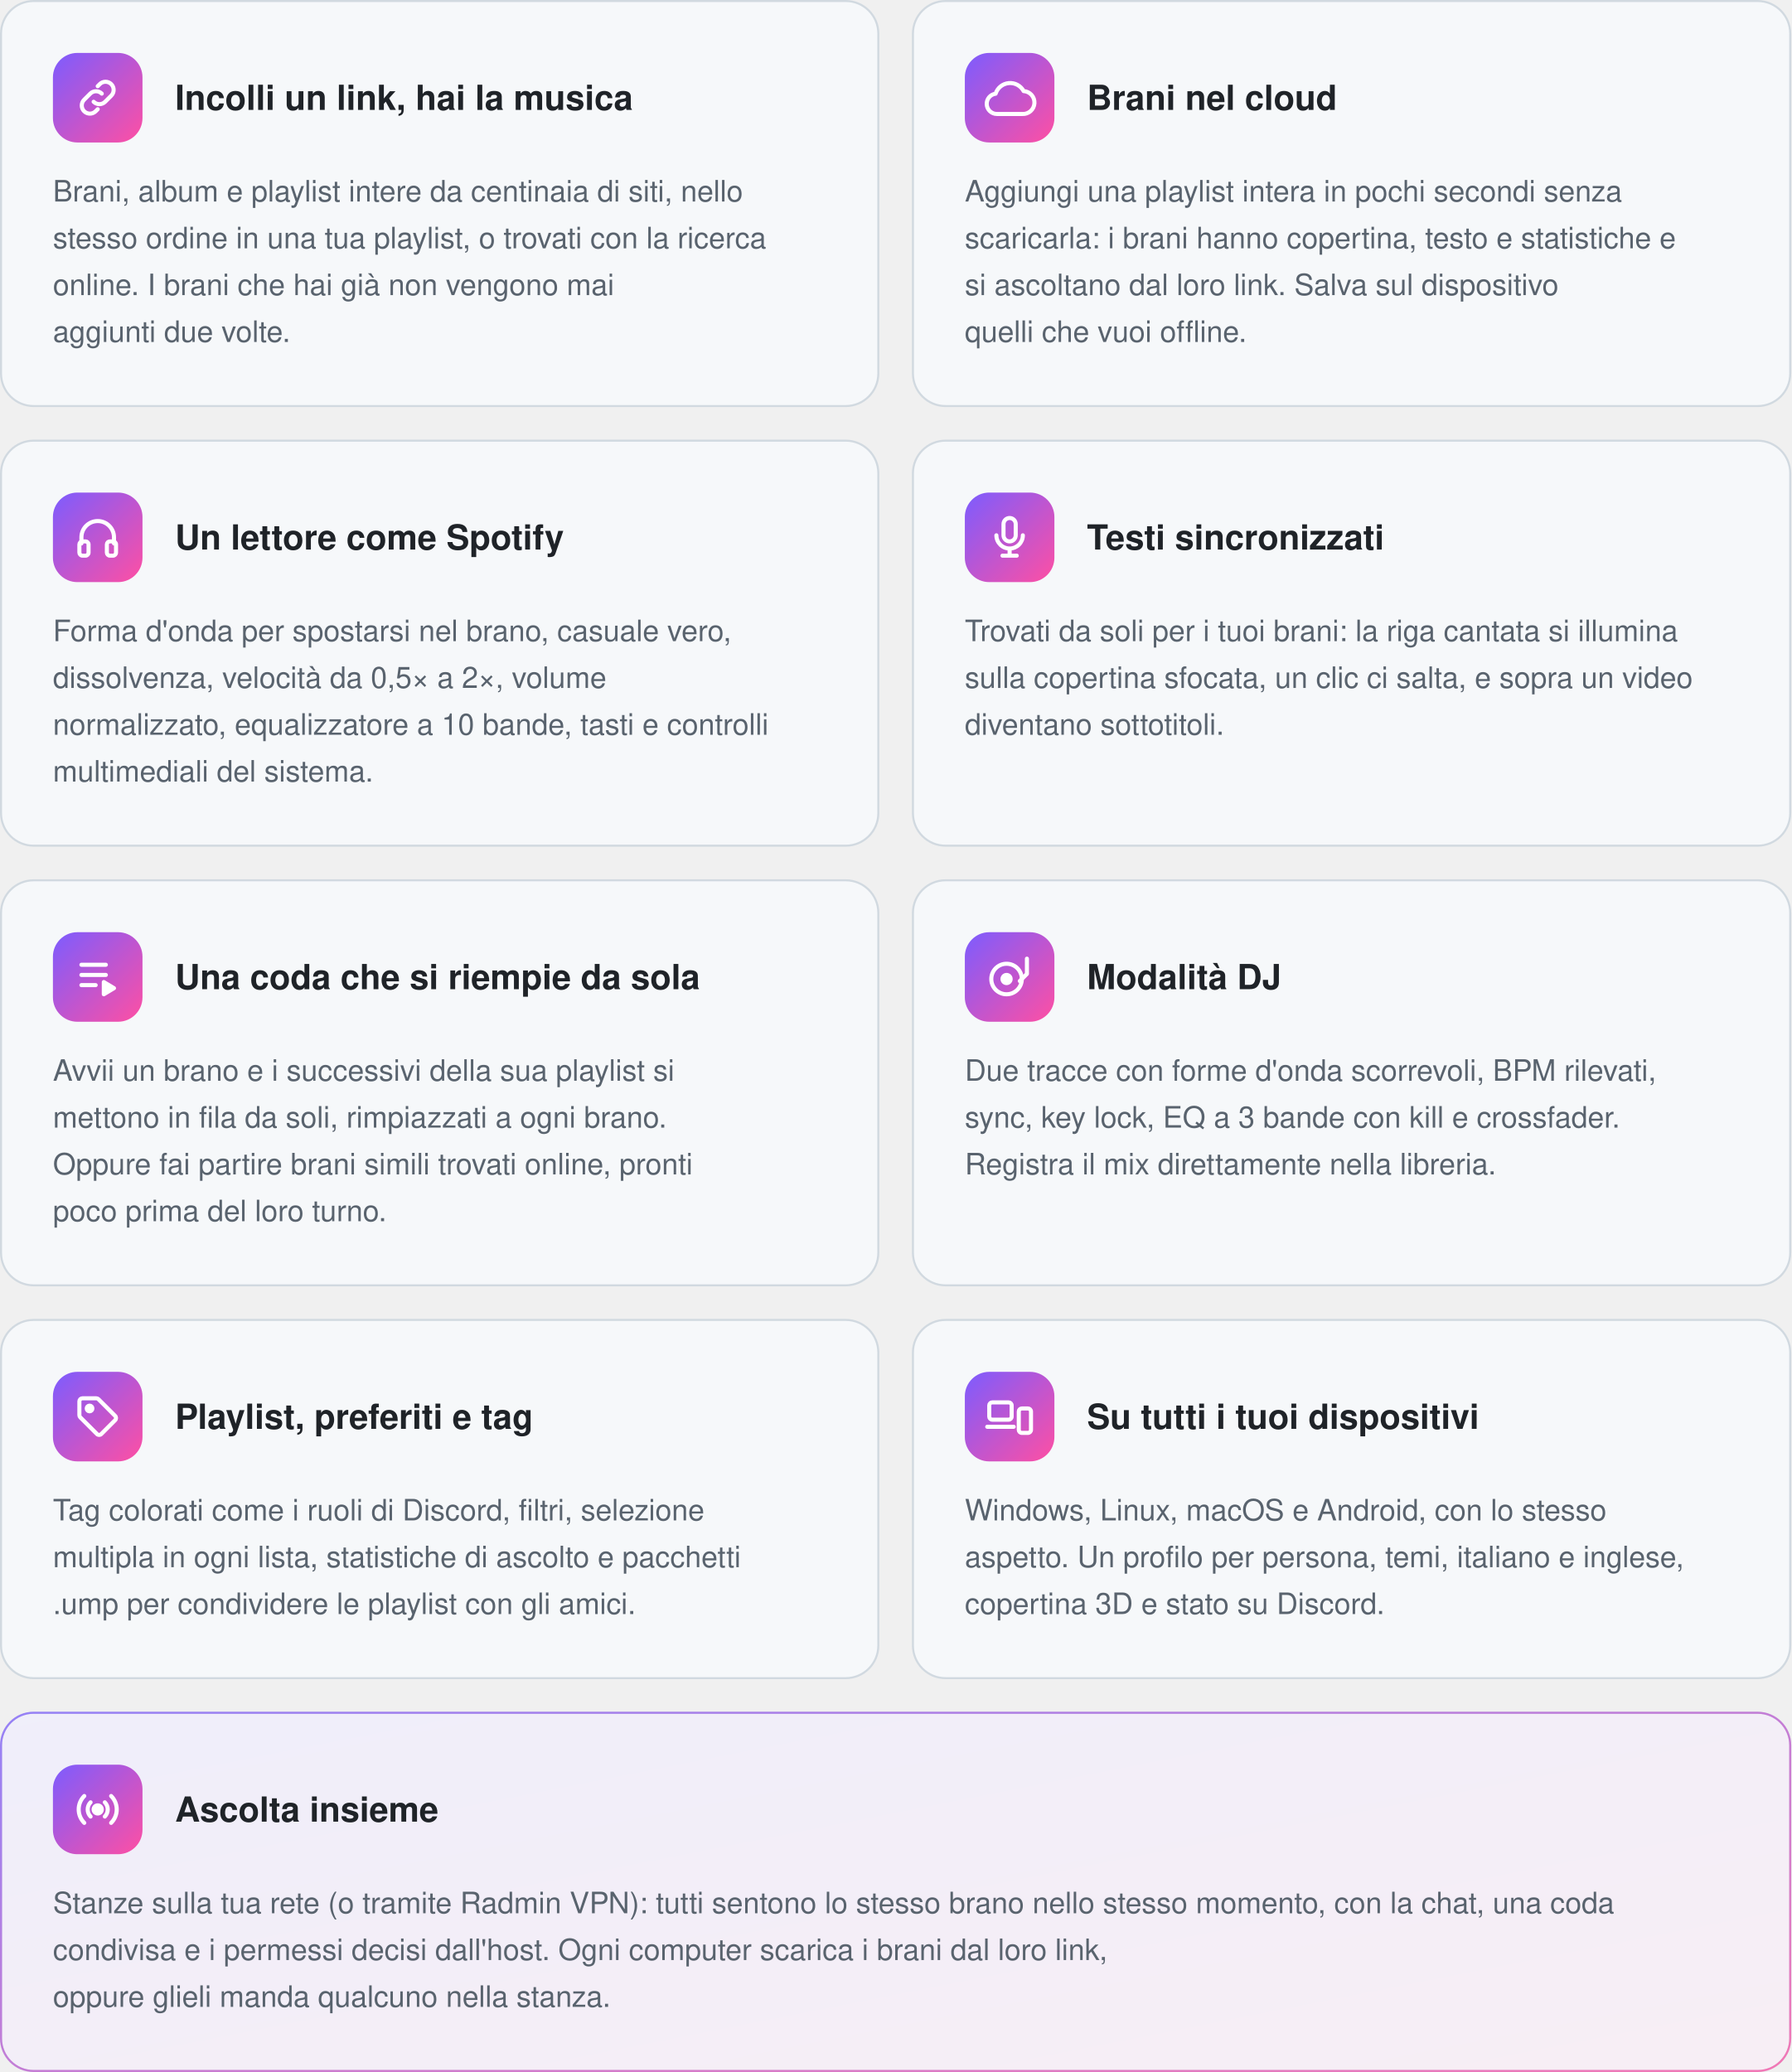
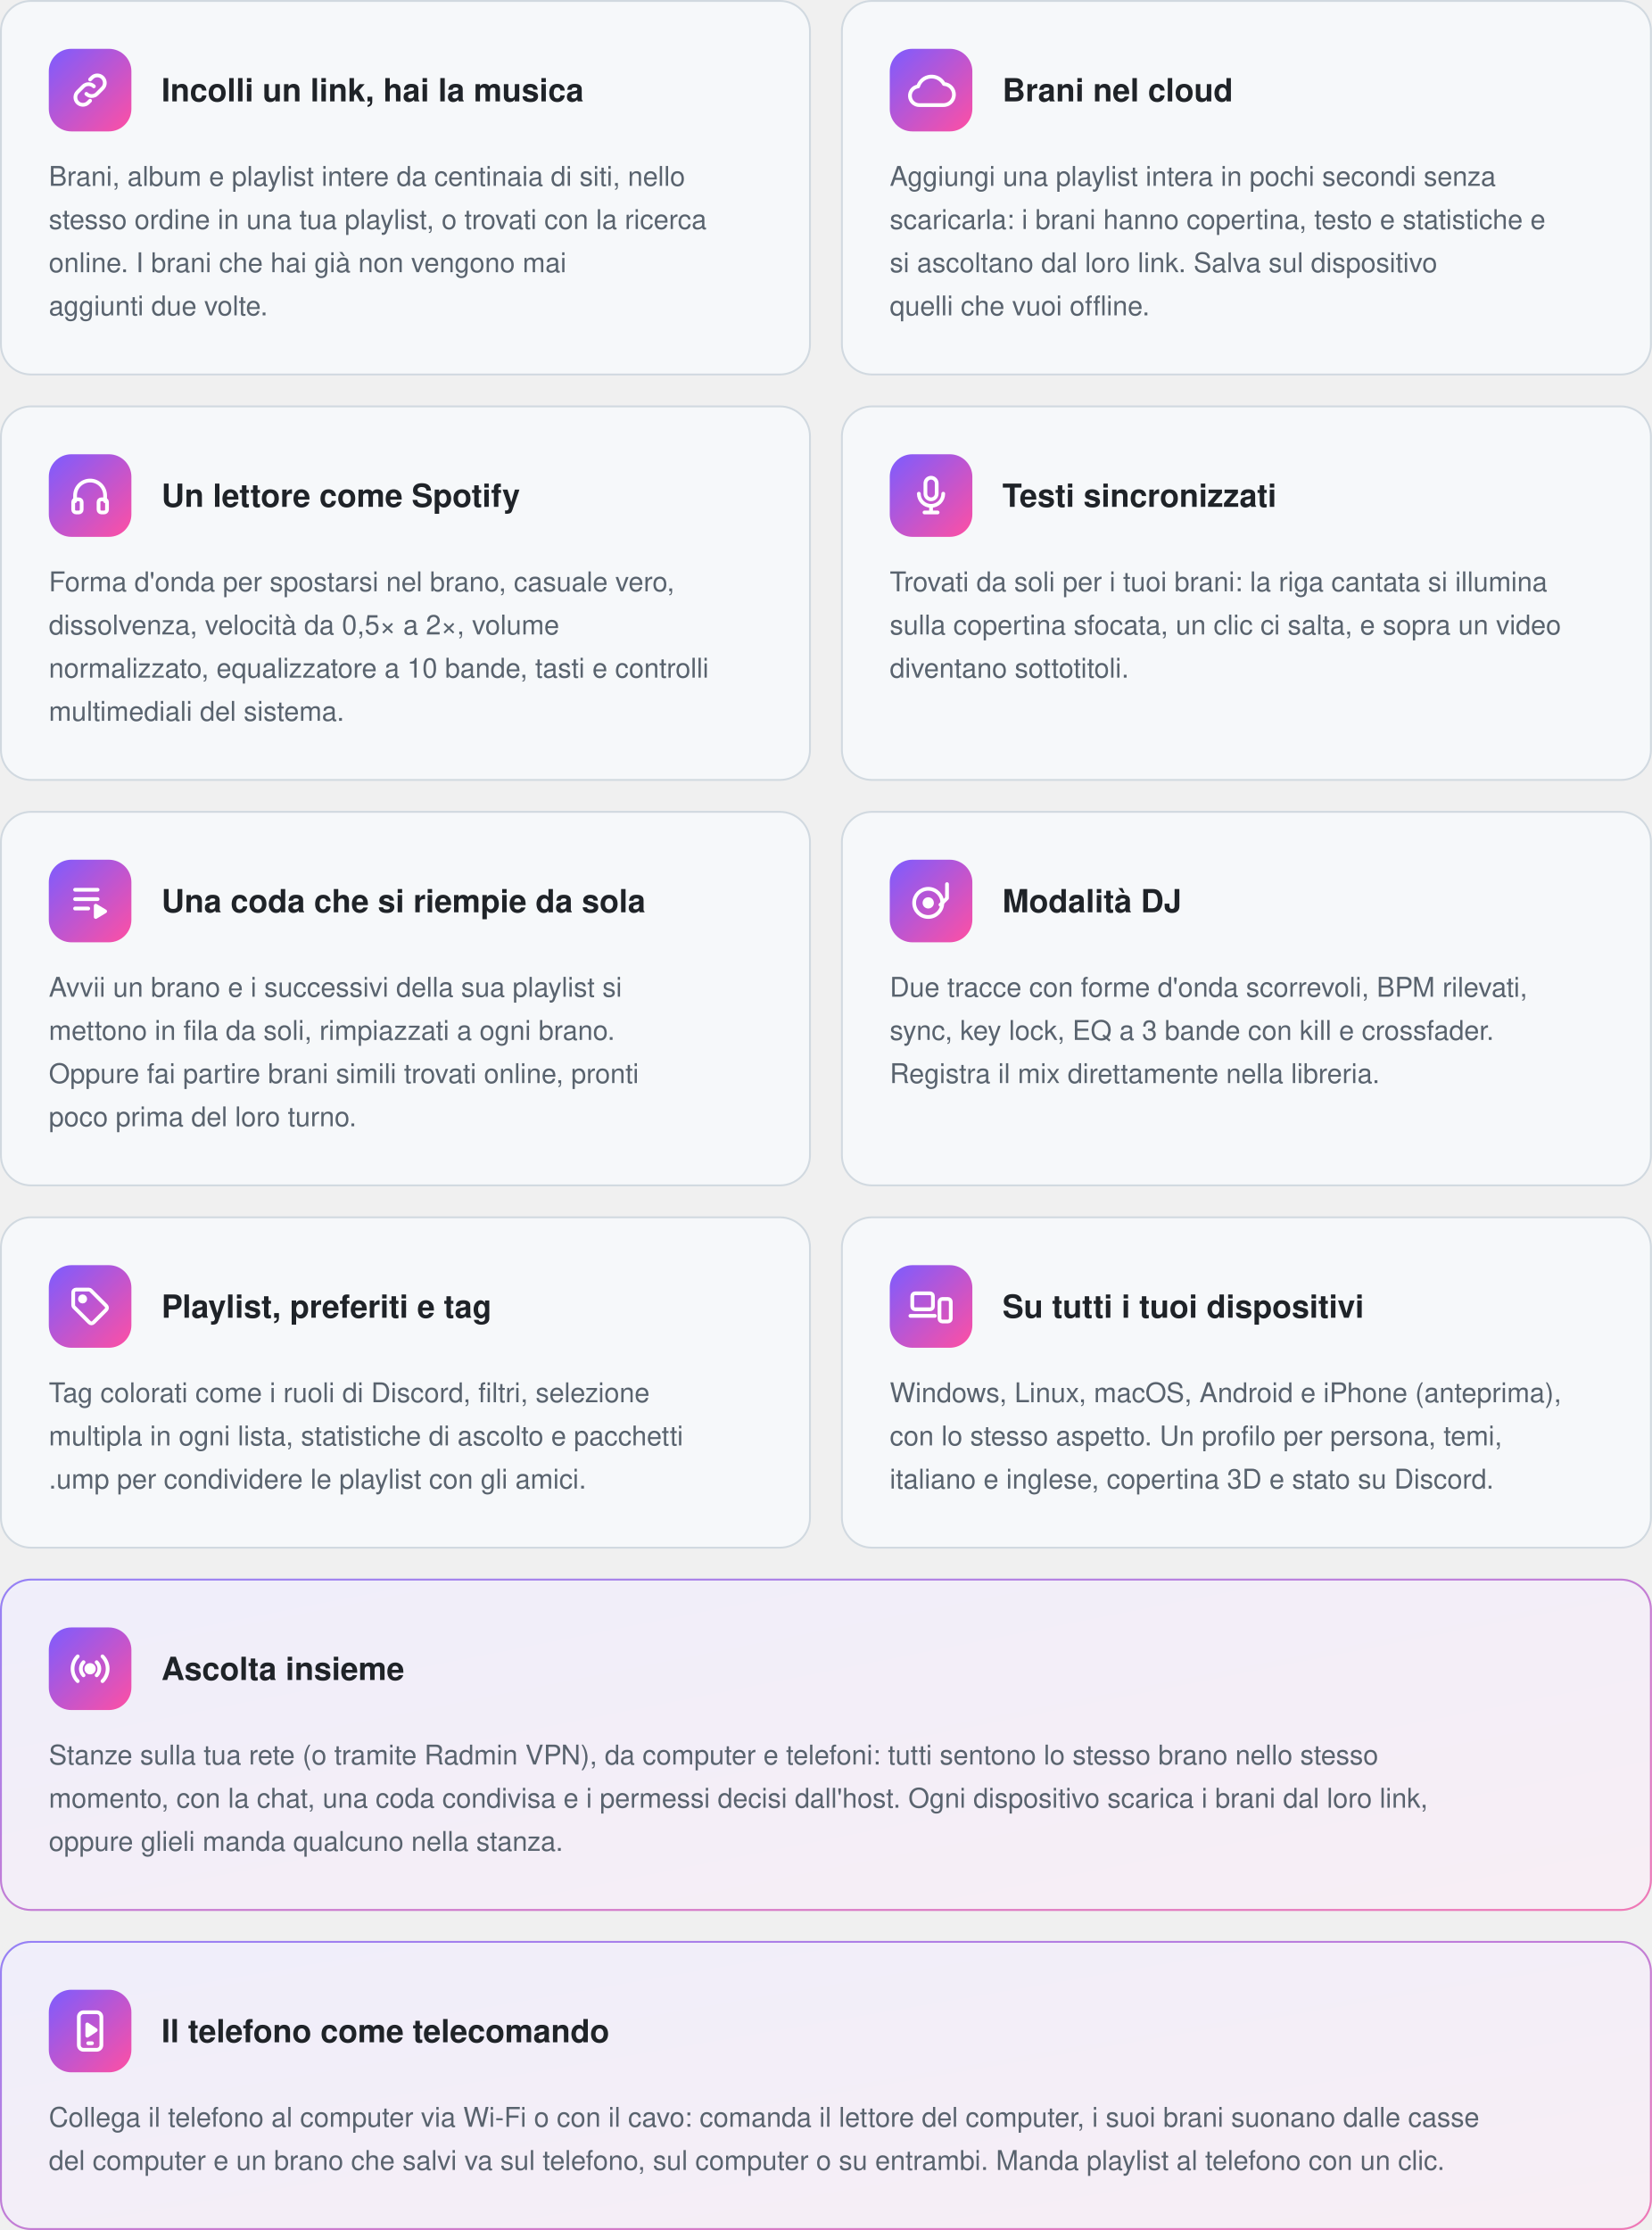
- <svg xmlns="http://www.w3.org/2000/svg" width="880" height="1018" viewBox="0 0 880 1018" role="img" aria-label="Incolli un link, hai la musica · Brani nel cloud · Un lettore come Spotify · Testi sincronizzati · Una coda che si riempie da sola · Modalità DJ · Playlist, preferiti e tag · Su tutti i tuoi dispositivi · Ascolta insieme">
+ <svg xmlns="http://www.w3.org/2000/svg" width="880" height="1188" viewBox="0 0 880 1188" role="img" aria-label="Incolli un link, hai la musica · Brani nel cloud · Un lettore come Spotify · Testi sincronizzati · Una coda che si riempie da sola · Modalità DJ · Playlist, preferiti e tag · Su tutti i tuoi dispositivi · Ascolta insieme · Il telefono come telecomando">
  <defs>
    <linearGradient id="accent" x1="0" y1="0" x2="1" y2="1">
      <stop offset="0" stop-color="#7C5CFF" />
      <stop offset="1" stop-color="#FF4FA3" />
    </linearGradient>
  </defs>
  <style>
    .title { font: 600 17px 'Segoe UI', -apple-system, BlinkMacSystemFont, 'Helvetica Neue', Helvetica, Arial, sans-serif; fill: #1f2328; }
    .body { font: 400 14.5px 'Segoe UI', -apple-system, BlinkMacSystemFont, 'Helvetica Neue', Helvetica, Arial, sans-serif; fill: #59636e; }
  </style>
  <g transform="translate(0 0)">
    <rect x="0.5" y="0.5" width="431" height="199" rx="16" fill="#f6f8fa" stroke="#d1d9e0" />
    <rect x="26" y="26" width="44" height="44" rx="12" fill="url(#accent)" />
    <g transform="translate(36 36)" fill="none" stroke="#fff" stroke-width="2" stroke-linecap="round" stroke-linejoin="round">
      <path d="M10 14a4 4 0 0 0 5.66 0l3-3a4 4 0 0 0-5.66-5.66l-1 1" />
      <path d="M14 10a4 4 0 0 0-5.66 0l-3 3a4 4 0 0 0 5.66 5.66l1-1" />
    </g>
    <text class="title" x="86" y="54">Incolli un link, hai la musica</text>
    <text class="body" x="26" y="99">
      <tspan x="26" dy="0">Brani, album e playlist intere da centinaia di siti, nello</tspan>
      <tspan x="26" dy="23">stesso ordine in una tua playlist, o trovati con la ricerca</tspan>
      <tspan x="26" dy="23">online. I brani che hai già non vengono mai</tspan>
      <tspan x="26" dy="23">aggiunti due volte.</tspan>
    </text>
  </g>
  <g transform="translate(448 0)">
    <rect x="0.5" y="0.5" width="431" height="199" rx="16" fill="#f6f8fa" stroke="#d1d9e0" />
    <rect x="26" y="26" width="44" height="44" rx="12" fill="url(#accent)" />
    <g transform="translate(36 36)" fill="none" stroke="#fff" stroke-width="2" stroke-linecap="round" stroke-linejoin="round">
      <path d="M5.75 20a5 5 0 0 1-.63-9.96A7.5 7.5 0 0 1 18.88 8.75a5.63 5.63 0 0 1-.63 11.25z" />
    </g>
    <text class="title" x="86" y="54">Brani nel cloud</text>
    <text class="body" x="26" y="99">
      <tspan x="26" dy="0">Aggiungi una playlist intera in pochi secondi senza</tspan>
      <tspan x="26" dy="23">scaricarla: i brani hanno copertina, testo e statistiche e</tspan>
      <tspan x="26" dy="23">si ascoltano dal loro link. Salva sul dispositivo</tspan>
      <tspan x="26" dy="23">quelli che vuoi offline.</tspan>
    </text>
  </g>
  <g transform="translate(0 216)">
    <rect x="0.5" y="0.5" width="431" height="199" rx="16" fill="#f6f8fa" stroke="#d1d9e0" />
    <rect x="26" y="26" width="44" height="44" rx="12" fill="url(#accent)" />
    <g transform="translate(36 36)" fill="none" stroke="#fff" stroke-width="2" stroke-linecap="round" stroke-linejoin="round">
      <path d="M4 15v-3a8 8 0 0 1 16 0v3" />
      <rect x="3" y="14" width="4.5" height="7" rx="1.5" />
      <rect x="16.5" y="14" width="4.5" height="7" rx="1.5" />
    </g>
    <text class="title" x="86" y="54">Un lettore come Spotify</text>
    <text class="body" x="26" y="99">
      <tspan x="26" dy="0">Forma d'onda per spostarsi nel brano, casuale vero,</tspan>
      <tspan x="26" dy="23">dissolvenza, velocità da 0,5× a 2×, volume</tspan>
      <tspan x="26" dy="23">normalizzato, equalizzatore a 10 bande, tasti e controlli</tspan>
      <tspan x="26" dy="23">multimediali del sistema.</tspan>
    </text>
  </g>
  <g transform="translate(448 216)">
    <rect x="0.5" y="0.5" width="431" height="199" rx="16" fill="#f6f8fa" stroke="#d1d9e0" />
    <rect x="26" y="26" width="44" height="44" rx="12" fill="url(#accent)" />
    <g transform="translate(36 36)" fill="none" stroke="#fff" stroke-width="2" stroke-linecap="round" stroke-linejoin="round">
      <rect x="9" y="2.5" width="6" height="11.5" rx="3" />
      <path d="M5.5 11a6.5 6.5 0 0 0 13 0M12 17.5V21M8.5 21h7" />
    </g>
    <text class="title" x="86" y="54">Testi sincronizzati</text>
    <text class="body" x="26" y="99">
      <tspan x="26" dy="0">Trovati da soli per i tuoi brani: la riga cantata si illumina</tspan>
      <tspan x="26" dy="23">sulla copertina sfocata, un clic ci salta, e sopra un video</tspan>
      <tspan x="26" dy="23">diventano sottotitoli.</tspan>
    </text>
  </g>
  <g transform="translate(0 432)">
    <rect x="0.5" y="0.5" width="431" height="199" rx="16" fill="#f6f8fa" stroke="#d1d9e0" />
    <rect x="26" y="26" width="44" height="44" rx="12" fill="url(#accent)" />
    <g transform="translate(36 36)" fill="none" stroke="#fff" stroke-width="2" stroke-linecap="round" stroke-linejoin="round">
      <path d="M4 6h12M4 11h12M4 16h7" />
      <path d="M15 14.5v6l5-3z" fill="#fff" />
    </g>
    <text class="title" x="86" y="54">Una coda che si riempie da sola</text>
    <text class="body" x="26" y="99">
      <tspan x="26" dy="0">Avvii un brano e i successivi della sua playlist si</tspan>
      <tspan x="26" dy="23">mettono in fila da soli, rimpiazzati a ogni brano.</tspan>
      <tspan x="26" dy="23">Oppure fai partire brani simili trovati online, pronti</tspan>
      <tspan x="26" dy="23">poco prima del loro turno.</tspan>
    </text>
  </g>
  <g transform="translate(448 432)">
    <rect x="0.5" y="0.5" width="431" height="199" rx="16" fill="#f6f8fa" stroke="#d1d9e0" />
    <rect x="26" y="26" width="44" height="44" rx="12" fill="url(#accent)" />
    <g transform="translate(36 36)" fill="none" stroke="#fff" stroke-width="2" stroke-linecap="round" stroke-linejoin="round">
      <circle cx="10.5" cy="13" r="7.5" />
      <circle cx="10.5" cy="13" r="2" fill="#fff" />
      <path d="M20.5 3v7.5l-3.5 3.5" />
    </g>
    <text class="title" x="86" y="54">Modalità DJ</text>
    <text class="body" x="26" y="99">
      <tspan x="26" dy="0">Due tracce con forme d'onda scorrevoli, BPM rilevati,</tspan>
      <tspan x="26" dy="23">sync, key lock, EQ a 3 bande con kill e crossfader.</tspan>
      <tspan x="26" dy="23">Registra il mix direttamente nella libreria.</tspan>
    </text>
  </g>
  <g transform="translate(0 648)">
    <rect x="0.5" y="0.5" width="431" height="176" rx="16" fill="#f6f8fa" stroke="#d1d9e0" />
    <rect x="26" y="26" width="44" height="44" rx="12" fill="url(#accent)" />
    <g transform="translate(36 36)" fill="none" stroke="#fff" stroke-width="2" stroke-linecap="round" stroke-linejoin="round">
      <path d="M3 4.5v6.8a1.5 1.5 0 0 0 .44 1.06l8.2 8.2a1.5 1.5 0 0 0 2.12 0l6.8-6.8a1.5 1.5 0 0 0 0-2.12l-8.2-8.2A1.5 1.5 0 0 0 11.3 3H4.5A1.5 1.5 0 0 0 3 4.5z" />
      <circle cx="8" cy="8" r="1.4" fill="#fff" />
    </g>
    <text class="title" x="86" y="54">Playlist, preferiti e tag</text>
    <text class="body" x="26" y="99">
      <tspan x="26" dy="0">Tag colorati come i ruoli di Discord, filtri, selezione</tspan>
      <tspan x="26" dy="23">multipla in ogni lista, statistiche di ascolto e pacchetti</tspan>
      <tspan x="26" dy="23">.ump per condividere le playlist con gli amici.</tspan>
    </text>
  </g>
  <g transform="translate(448 648)">
    <rect x="0.5" y="0.5" width="431" height="176" rx="16" fill="#f6f8fa" stroke="#d1d9e0" />
    <rect x="26" y="26" width="44" height="44" rx="12" fill="url(#accent)" />
    <g transform="translate(36 36)" fill="none" stroke="#fff" stroke-width="2" stroke-linecap="round" stroke-linejoin="round">
      <rect x="2" y="5" width="11" height="8.5" rx="1.5" />
      <path d="M1 17h13" />
      <rect x="16.5" y="8" width="6" height="12" rx="1.5" />
    </g>
    <text class="title" x="86" y="54">Su tutti i tuoi dispositivi</text>
    <text class="body" x="26" y="99">
-       <tspan x="26" dy="0">Windows, Linux, macOS e Android, con lo stesso</tspan>
-       <tspan x="26" dy="23">aspetto. Un profilo per persona, temi, italiano e inglese,</tspan>
-       <tspan x="26" dy="23">copertina 3D e stato su Discord.</tspan>
+       <tspan x="26" dy="0">Windows, Linux, macOS, Android e iPhone (anteprima),</tspan>
+       <tspan x="26" dy="23">con lo stesso aspetto. Un profilo per persona, temi,</tspan>
+       <tspan x="26" dy="23">italiano e inglese, copertina 3D e stato su Discord.</tspan>
    </text>
  </g>
  <g transform="translate(0 841)">
    <rect x="0.5" y="0.5" width="879" height="176" rx="16" fill="#f6f8fa" stroke="#d1d9e0" />
    <rect x="0.5" y="0.5" width="879" height="176" rx="16" fill="url(#accent)" fill-opacity="0.06" stroke="url(#accent)" stroke-opacity="0.7" />
    <rect x="26" y="26" width="44" height="44" rx="12" fill="url(#accent)" />
    <g transform="translate(36 36)" fill="none" stroke="#fff" stroke-width="2" stroke-linecap="round" stroke-linejoin="round">
      <circle cx="12" cy="12" r="2" fill="#fff" />
      <path d="M8.5 8.5a5 5 0 0 0 0 7M15.5 8.5a5 5 0 0 1 0 7M5.4 5.4a9.3 9.3 0 0 0 0 13.2M18.6 5.4a9.3 9.3 0 0 1 0 13.2" />
    </g>
    <text class="title" x="86" y="54">Ascolta insieme</text>
    <text class="body" x="26" y="99">
-       <tspan x="26" dy="0">Stanze sulla tua rete (o tramite Radmin VPN): tutti sentono lo stesso brano nello stesso momento, con la chat, una coda</tspan>
-       <tspan x="26" dy="23">condivisa e i permessi decisi dall'host. Ogni computer scarica i brani dal loro link,</tspan>
+       <tspan x="26" dy="0">Stanze sulla tua rete (o tramite Radmin VPN), da computer e telefoni: tutti sentono lo stesso brano nello stesso</tspan>
+       <tspan x="26" dy="23">momento, con la chat, una coda condivisa e i permessi decisi dall'host. Ogni dispositivo scarica i brani dal loro link,</tspan>
      <tspan x="26" dy="23">oppure glieli manda qualcuno nella stanza.</tspan>
    </text>
  </g>
+   <g transform="translate(0 1034)">
+     <rect x="0.5" y="0.5" width="879" height="153" rx="16" fill="#f6f8fa" stroke="#d1d9e0" />
+     <rect x="0.5" y="0.5" width="879" height="153" rx="16" fill="url(#accent)" fill-opacity="0.06" stroke="url(#accent)" stroke-opacity="0.7" />
+     <rect x="26" y="26" width="44" height="44" rx="12" fill="url(#accent)" />
+     <g transform="translate(36 36)" fill="none" stroke="#fff" stroke-width="2" stroke-linecap="round" stroke-linejoin="round">
+       <rect x="6" y="2" width="12" height="20" rx="2.5" />
+       <path d="M10.5 8.5v6l4.5-3z" fill="#fff" />
+       <path d="M11 18.5h2" />
+     </g>
+     <text class="title" x="86" y="54">Il telefono come telecomando</text>
+     <text class="body" x="26" y="99">
+       <tspan x="26" dy="0">Collega il telefono al computer via Wi-Fi o con il cavo: comanda il lettore del computer, i suoi brani suonano dalle casse</tspan>
+       <tspan x="26" dy="23">del computer e un brano che salvi va sul telefono, sul computer o su entrambi. Manda playlist al telefono con un clic.</tspan>
+     </text>
+   </g>
</svg>
